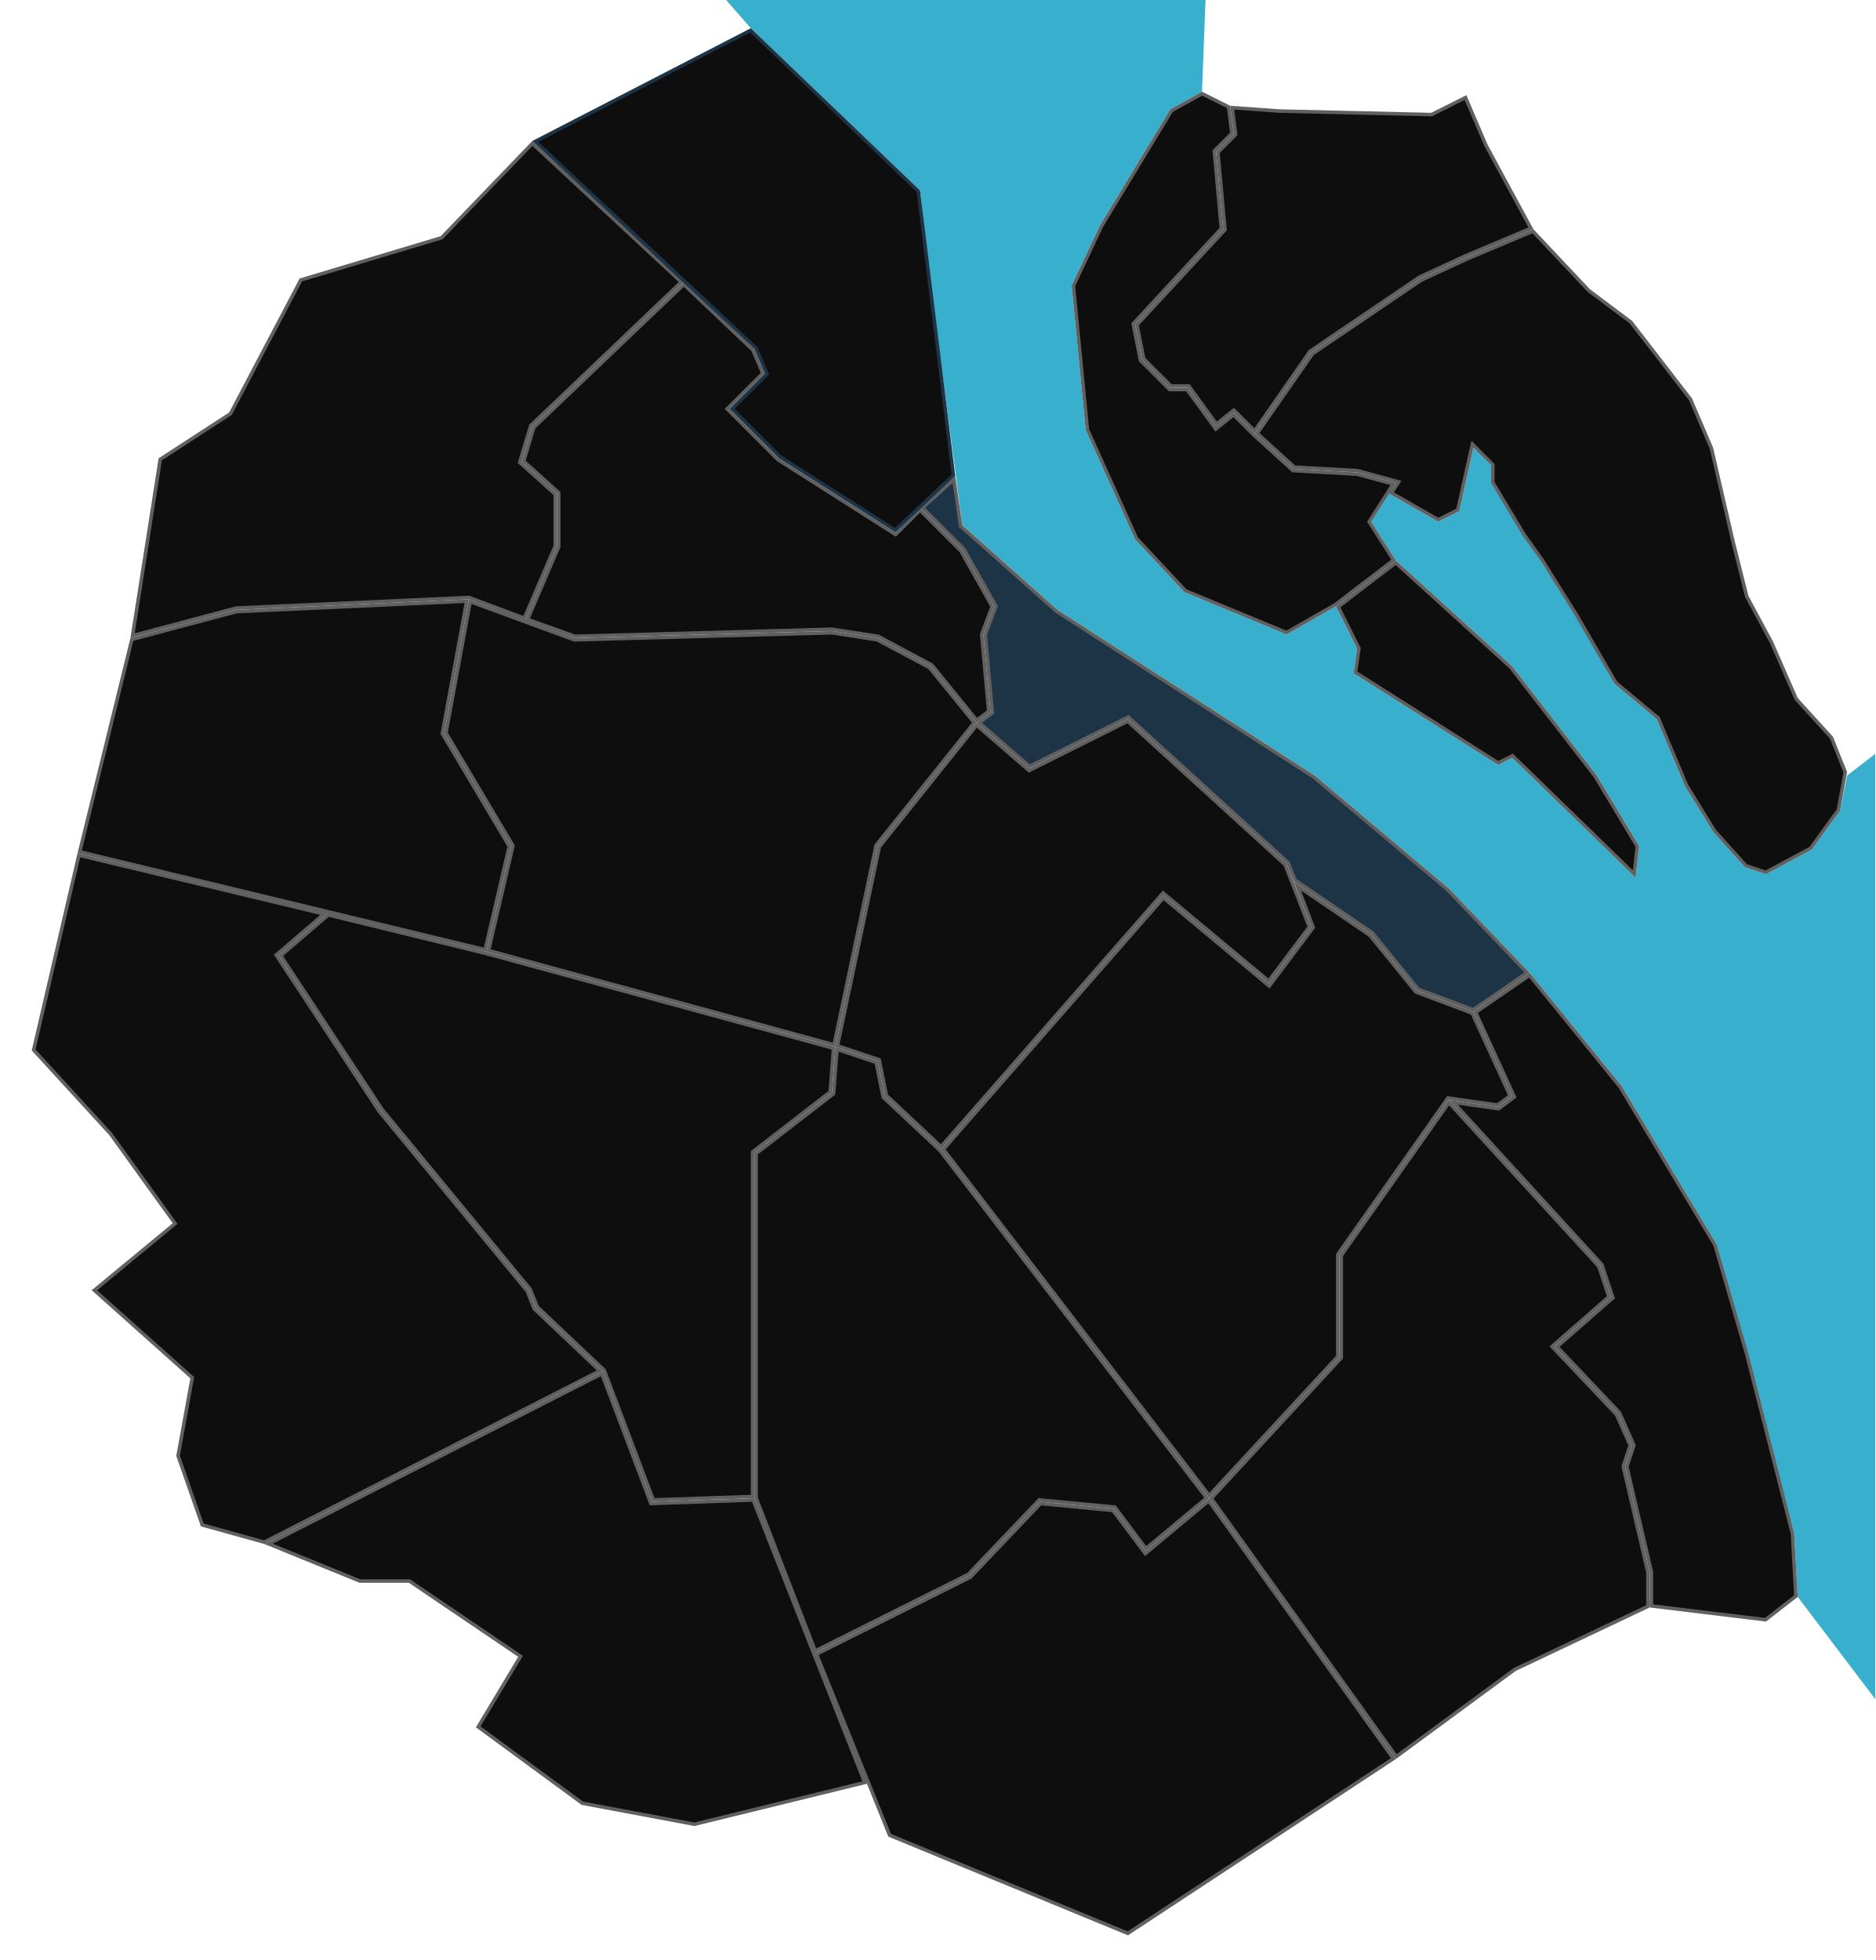
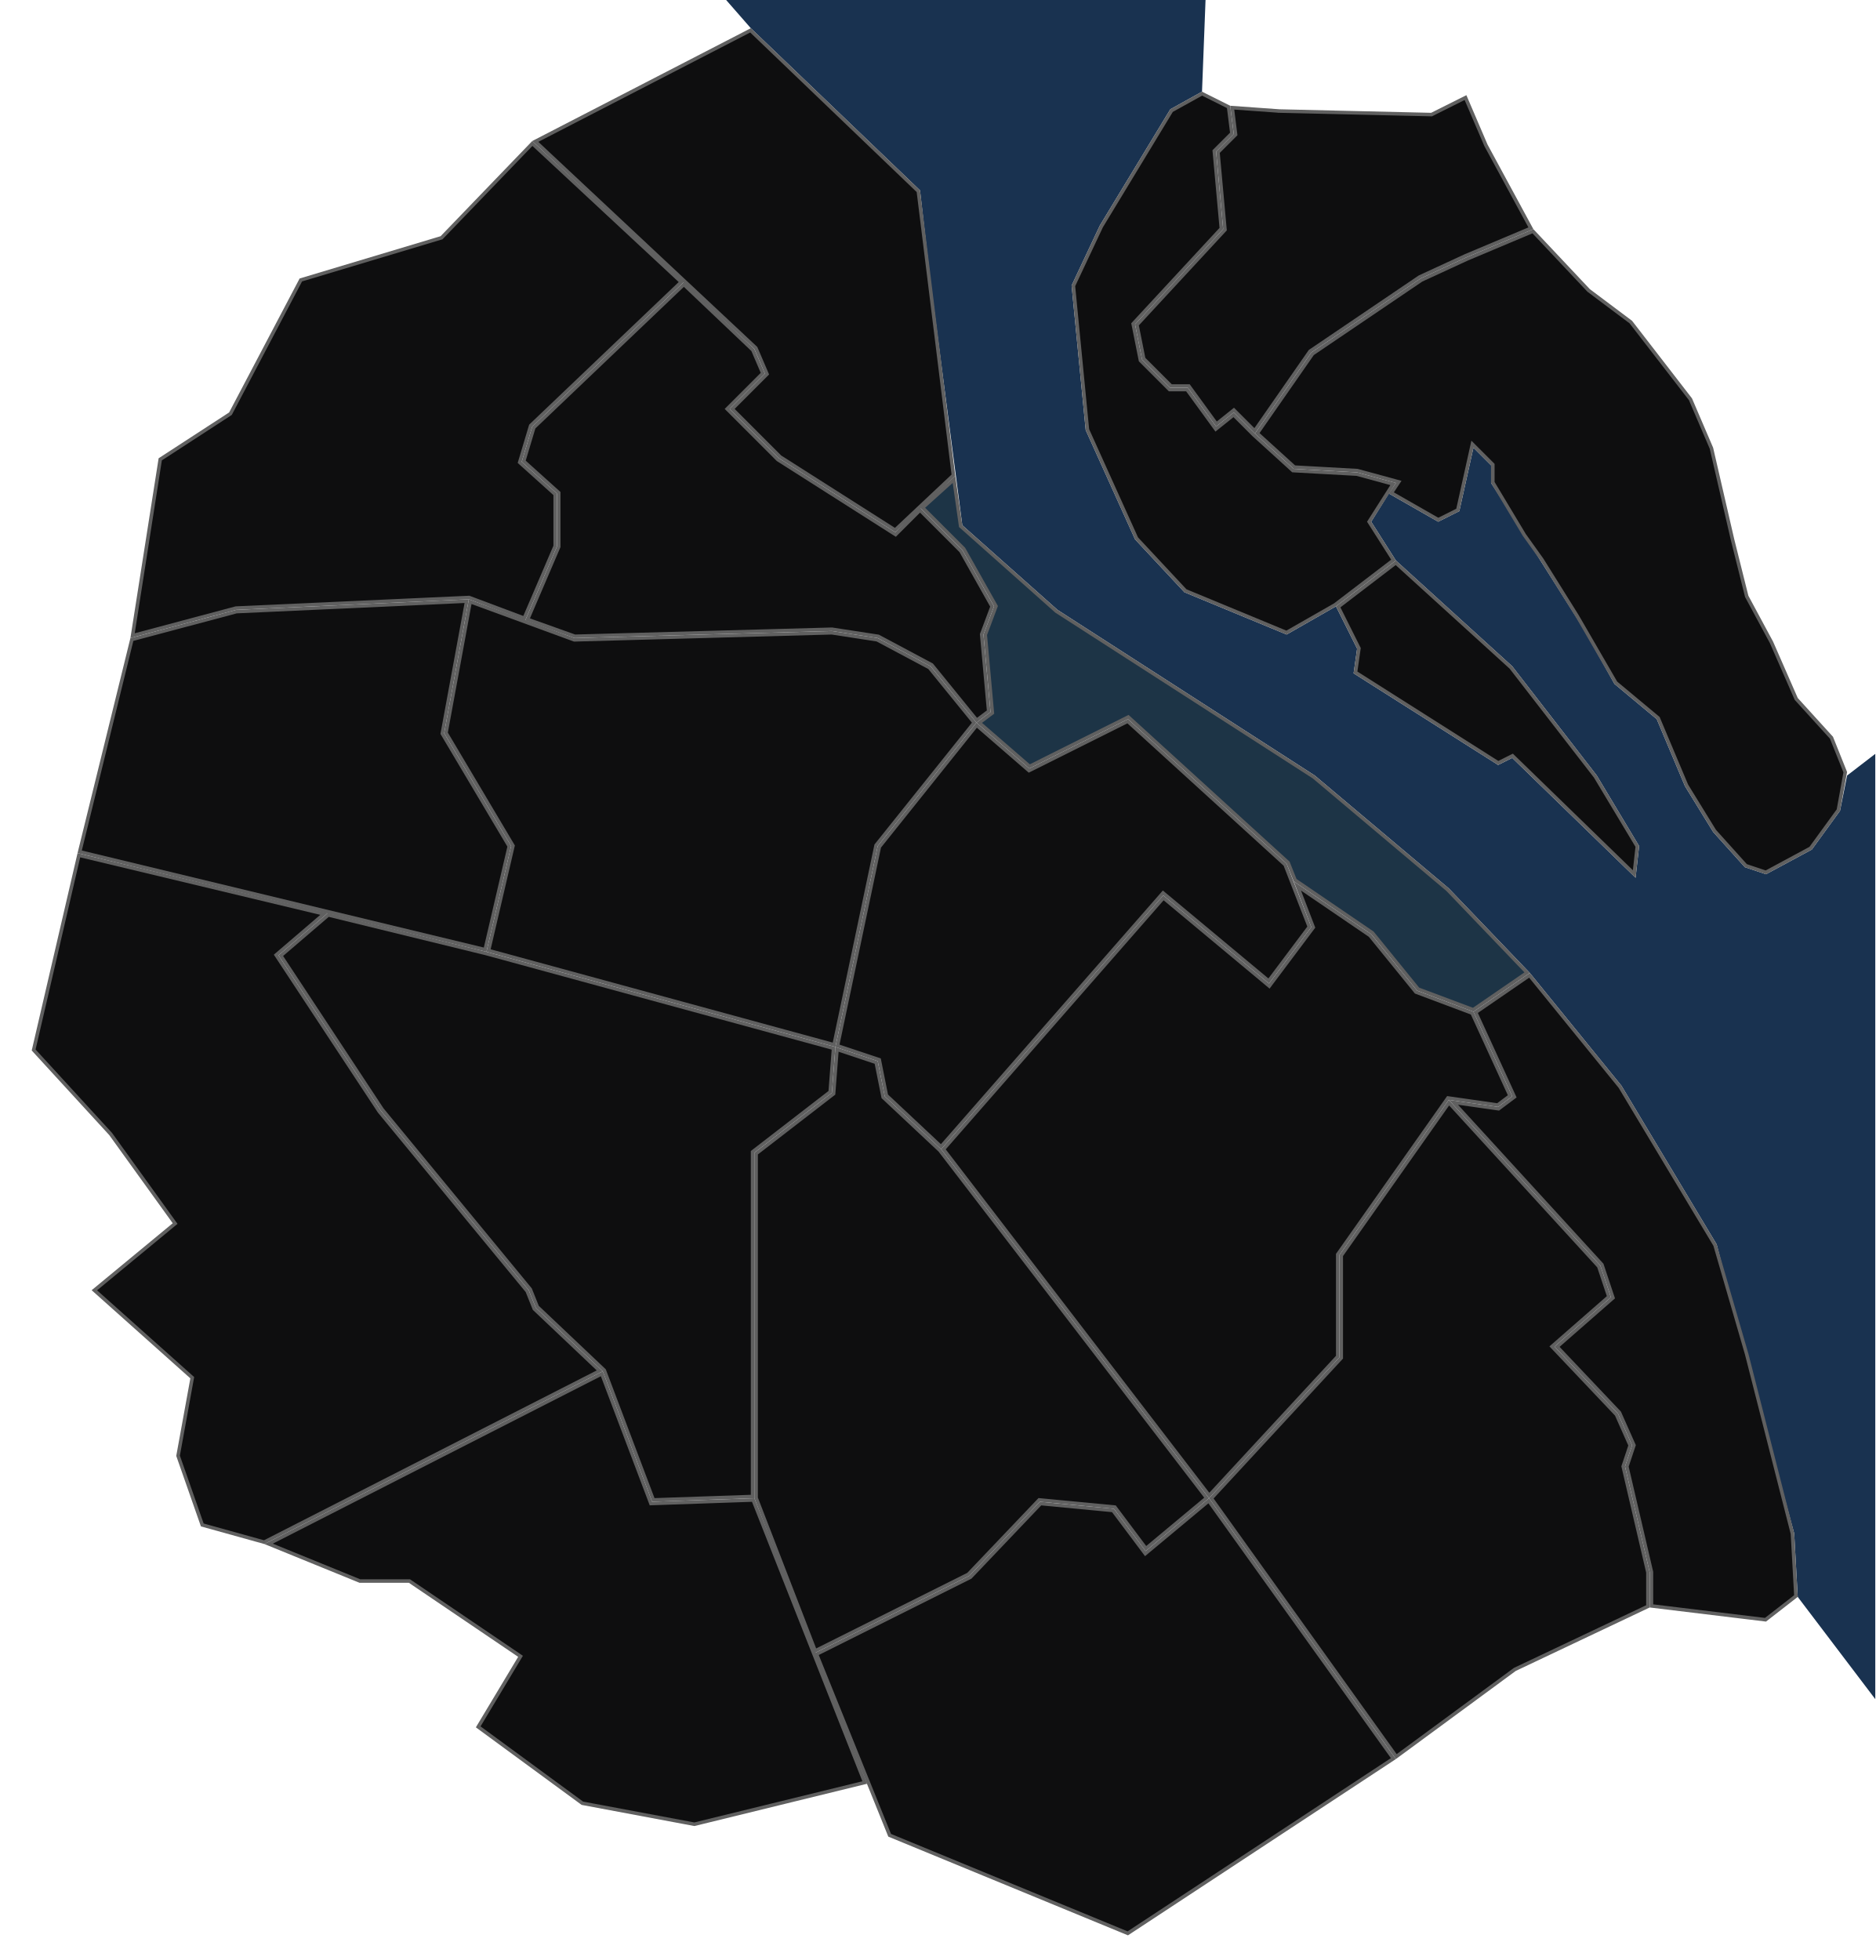
<svg xmlns="http://www.w3.org/2000/svg" width="266" height="278" viewBox="0 0 266 278" fill="none">
  <path d="M124.745 150.451L124.717 150.309L124.579 150.263L118.791 148.333L124.732 120.11L138.533 102.859L145.836 109.189L145.962 109.298L146.112 109.224L159.958 102.3L182.288 122.645L185.717 131.461L179.958 139.139L165.16 126.808L164.973 126.652L164.812 126.835L133.482 162.641L125.729 155.372L124.745 150.451Z" fill="#0E0E0F" stroke="#606060" stroke-width="0.5" />
  <path d="M175.248 18.969L174.786 15.271L181.482 15.749L181.482 15.75L181.494 15.75L202.994 16.25L203.056 16.251L203.112 16.224L207.875 13.842L210.77 20.599L210.775 20.609L210.78 20.619L217.149 32.377L207.903 36.27L207.903 36.27L207.895 36.273L201.395 39.273L201.377 39.282L201.36 39.293L185.86 49.793L185.821 49.819L185.795 49.857L177.965 61.112L175.177 58.323L175.019 58.165L174.844 58.305L172.548 60.141L168.702 54.853L168.627 54.75H168.5H166.104L162.23 50.877L161.27 46.076L173.683 32.67L173.759 32.588L173.749 32.477L172.76 21.594L175.177 19.177L175.263 19.09L175.248 18.969Z" fill="#0E0E0F" stroke="#606060" stroke-width="0.5" />
-   <path d="M130.5 27L106.5 4L103 0H171L170.5 13L166 15.5L156 32L152 40.5L154 61L161 76.5L168 84L182.5 90L189.5 86L192.5 92L192 95.5L212.5 108.5L214.5 107.5L232 124.5L232.5 120L226.5 110L214.5 94.5L198 79.5L194.5 74L197 70L204 74L207 72.5L209 63.5L211.5 66V68.5L218.5 79.5L224.5 89L229 97L235 102L239 111.5L243 118L247.5 123L250.5 124L257 120.5L261 115L262 110L266 106.925V241L255 226.5L254.5 217.5L246.5 188L243.5 176.5L230 154L217 138L205.5 126L186.5 110L150 86.5L136.5 74.5L132 40L130.5 27Z" fill="#38AFCD" />
+   <path d="M130.5 27L106.5 4L103 0H171L170.5 13L166 15.5L156 32L152 40.5L154 61L161 76.5L168 84L182.5 90L189.5 86L192.5 92L192 95.5L212.5 108.5L214.5 107.5L232 124.5L232.5 120L226.5 110L214.5 94.5L198 79.5L194.5 74L197 70L204 74L207 72.5L209 63.5L211.5 66V68.5L218.5 79.5L224.5 89L229 97L235 102L239 111.5L243 118L247.5 123L250.5 124L257 120.5L261 115L262 110L266 106.925V241L255 226.5L254.5 217.5L246.5 188L243.5 176.5L230 154L217 138L205.5 126L186.5 110L150 86.5L136.5 74.5L132 40L130.5 27Z" fill="#193250" />
  <path d="M208.756 63.446L206.782 72.33L204.008 73.717L197.357 69.916L198.208 68.639L198.4 68.35L198.066 68.259L192.566 66.759L192.54 66.752L192.514 66.75L183.602 66.255L178.331 61.463L186.179 50.181L201.623 39.718L208.101 36.729L217.437 32.798L225.318 41.171L225.333 41.187L225.35 41.2L231.323 45.68L239.783 56.628L242.761 63.578L245.756 76.556L245.757 76.561L247.757 84.561L247.765 84.591L247.78 84.618L251.275 91.109L254.771 99.1L254.787 99.138L254.815 99.168L259.785 104.635L261.741 109.526L260.764 114.899L256.831 120.307L250.477 123.729L247.642 122.784L243.201 117.85L239.223 111.385L235.23 101.903L235.207 101.847L235.16 101.808L229.194 96.836L223.716 87.375L223.716 87.375L223.712 87.368L218.712 79.368L218.708 79.361L218.703 79.355L216.209 75.863L211.75 68.431V66V65.896L211.677 65.823L209.177 63.323L208.855 63.001L208.756 63.446Z" fill="#0E0E0F" stroke="#606060" stroke-width="0.5" />
  <path d="M232.242 120.056L231.808 123.965L214.674 107.321L214.547 107.197L214.388 107.276L212.515 108.213L192.27 95.375L192.747 92.035L192.759 91.958L192.724 91.888L189.816 86.073L197.986 79.825L214.316 94.67L226.293 110.141L232.242 120.056Z" fill="#0E0E0F" stroke="#606060" stroke-width="0.5" />
  <path d="M172.656 60.695L174.981 58.835L177.823 61.677L177.823 61.677L177.832 61.685L183.332 66.685L183.398 66.745L183.486 66.75L192.46 67.248L197.607 68.652L194.289 73.866L194.204 74L194.289 74.134L197.666 79.441L189.361 85.791L182.482 89.722L168.146 83.79L161.211 76.36L154.245 60.935L152.255 40.544L156.221 32.118L166.179 15.686L170.506 13.283L174.269 15.164L174.737 18.91L172.323 21.323L172.24 21.406L172.251 21.523L173.241 32.412L160.817 45.83L160.73 45.924L160.755 46.049L161.755 51.049L161.77 51.123L161.823 51.177L165.823 55.177L165.896 55.25H166H168.373L172.298 60.647L172.452 60.859L172.656 60.695Z" fill="#0E0E0F" stroke="#606060" stroke-width="0.5" />
  <path d="M92.266 213.088L92.33 213.256L92.509 213.25L106.832 212.756L122.662 252.825L98.493 258.744L82.602 255.765L67.832 244.933L73.714 235.129L73.836 234.926L73.64 234.793L58.14 224.293L58.077 224.25H58H51.049L38.1 218.974L85.365 194.85L92.266 213.088Z" fill="#0E0E0F" stroke="#606060" stroke-width="0.5" />
  <path d="M53.791 157.638L53.799 157.649L53.807 157.659L74.782 183.129L75.768 185.593L75.788 185.644L75.828 185.681L85.071 194.438L37.473 218.733L28.693 216.294L25.258 206.48L27.246 195.545L27.271 195.407L27.166 195.314L13.384 183.007L24.659 173.693L24.84 173.544L24.703 173.354L15.703 160.854L15.694 160.842L15.684 160.831L4.773 148.928L11.187 121.302L45.965 129.629L39.337 135.31L39.17 135.454L39.291 135.638L53.791 157.638Z" fill="#0E0E0F" stroke="#606060" stroke-width="0.5" />
  <path d="M214.65 155.7L214.811 155.579L214.727 155.396L209.315 143.587L216.951 138.337L229.795 154.144L243.269 176.601L247.759 192.066L254.252 217.538L254.743 226.383L250.428 229.739L234.25 227.778V223V222.971L234.243 222.943L230.76 208.012L231.737 205.079L231.768 204.987L231.728 204.898L229.728 200.398L229.711 200.359L229.681 200.328L220.86 191.017L228.665 184.188L228.79 184.079L228.737 183.921L227.237 179.421L227.22 179.37L227.184 179.331L206.156 156.346L212.465 157.247L212.567 157.262L212.65 157.2L214.65 155.7Z" fill="#0E0E0F" stroke="#606060" stroke-width="0.5" />
  <path d="M136.677 77.823L130.863 72.01L135.319 67.999L136.253 74.535L136.265 74.626L136.334 74.687L149.834 86.687L149.848 86.7L149.865 86.71L186.351 110.202L205.329 126.183L216.616 137.961L208.966 143.22L201.151 140.29L194.694 132.342L194.671 132.314L194.641 132.293L183.704 124.836L182.732 122.407L182.711 122.354L182.668 122.315L160.168 101.815L160.042 101.7L159.888 101.776L146.038 108.702L138.898 102.514L140.65 101.2L140.762 101.116L140.749 100.977L139.754 90.034L141.234 86.088L141.275 85.979L141.218 85.877L136.718 77.877L136.701 77.847L136.677 77.823Z" fill="#1D3446" stroke="#606060" stroke-width="0.5" />
  <path d="M81.54 90.249L74.835 87.854L79.23 77.599L79.25 77.551V77.5V70V69.889L79.167 69.814L74.285 65.42L75.72 60.635L97 40.345L106.79 49.646L108.204 52.943L103.323 57.823L103.146 58L103.323 58.177L110.323 65.177L110.343 65.196L110.366 65.211L126.866 75.711L127.035 75.819L127.177 75.677L130.5 72.354L136.299 78.153L140.725 86.021L139.266 89.912L139.246 89.966L139.251 90.023L140.238 100.884L138.542 102.156L132.194 94.342L132.162 94.303L132.118 94.279L124.618 90.279L124.58 90.259L124.538 90.253L118.038 89.253L118.016 89.249L117.993 89.25L81.54 90.249Z" fill="#0E0E0F" stroke="#606060" stroke-width="0.5" />
  <path d="M33.436 86.258L18.806 90.159L22.73 65.149L32.636 58.71L32.691 58.674L32.721 58.616L42.672 39.709L62.572 33.739L62.635 33.721L62.68 33.673L75.51 20.35L96.635 40.002L75.328 60.319L75.28 60.365L75.26 60.428L73.76 65.428L73.715 65.58L73.833 65.686L78.75 70.111V77.449L74.364 87.682L66.588 84.766L66.54 84.748L66.489 84.75L33.489 86.25L33.462 86.251L33.436 86.258Z" fill="#0E0E0F" stroke="#606060" stroke-width="0.5" />
  <path d="M137.612 223.724L137.651 223.704L137.681 223.672L147.597 213.26L157.866 214.238L162.3 220.15L162.458 220.361L162.66 220.192L171.453 212.864L197.645 249.434L159.973 274.219L126.192 260.309L115.818 234.62L137.612 223.724Z" fill="#0E0E0F" stroke="#606060" stroke-width="0.5" />
  <path d="M171.155 212.462L162.542 219.639L158.2 213.85L158.134 213.762L158.024 213.751L147.524 212.751L147.403 212.74L147.319 212.828L137.349 223.296L115.634 234.153L107.25 212.453V163.623L118.153 155.198L118.241 155.13L118.249 155.019L118.725 148.838L124.283 150.691L125.255 155.549L125.271 155.628L125.329 155.682L133.314 163.168L171.155 212.462Z" fill="#0E0E0F" stroke="#606060" stroke-width="0.5" />
  <path d="M62.754 103.955L62.737 104.047L62.785 104.128L72.234 120.041L68.814 134.698L11.303 120.816L18.707 90.703L33.538 86.749L66.197 85.264L62.754 103.955Z" fill="#0E0E0F" stroke="#606060" stroke-width="0.5" />
  <path d="M106.847 163.302L106.75 163.377V163.5V212.258L92.67 212.744L85.734 194.412L85.713 194.358L85.672 194.319L76.212 185.356L75.232 182.907L75.218 182.871L75.193 182.841L54.201 157.351L39.83 135.546L46.565 129.773L68.937 135.242L68.941 135.243L118.235 148.687L117.759 154.87L106.847 163.302Z" fill="#0E0E0F" stroke="#606060" stroke-width="0.5" />
-   <path d="M107.23 49.401L107.209 49.353L107.171 49.318L75.93 20.06L106.456 4.304L130.263 27.119L135.236 67.405L126.97 75.185L110.657 64.804L103.854 58L108.677 53.177L108.796 53.057L108.73 52.901L107.23 49.401Z" fill="#0E0E0F" stroke="#1D3446" stroke-width="0.5" />
+   <path d="M107.23 49.401L107.209 49.353L107.171 49.318L75.93 20.06L106.456 4.304L130.263 27.119L135.236 67.405L126.97 75.185L110.657 64.804L103.854 58L108.677 53.177L108.796 53.057L108.73 52.901L107.23 49.401Z" fill="#0E0E0F" stroke="#606060" stroke-width="0.5" />
  <path d="M214.852 236.799L198.056 249.149L171.822 212.52L190.184 192.67L190.25 192.598V192.5V178.079L205.525 156.398L226.78 179.63L228.21 183.921L220.335 190.812L220.14 190.983L220.319 191.172L229.289 200.641L231.232 205.013L230.263 207.921L230.24 207.988L230.257 208.057L233.75 223.029V227.842L214.893 236.774L214.871 236.784L214.852 236.799Z" fill="#0E0E0F" stroke="#606060" stroke-width="0.5" />
  <path d="M124.305 119.844L124.268 119.89L124.255 119.948L118.31 148.189L69.298 134.822L72.743 120.057L72.766 119.959L72.715 119.872L63.263 103.953L66.692 85.337L81.414 90.735L81.459 90.751L81.507 90.75L117.984 89.751L124.42 90.741L131.838 94.697L138.179 102.501L124.305 119.844Z" fill="#0E0E0F" stroke="#606060" stroke-width="0.5" />
  <path d="M186.233 131.41L184.021 125.658L194.329 132.686L200.806 140.658L200.849 140.71L200.912 140.734L208.816 143.698L214.189 155.421L212.433 156.738L205.535 155.753L205.384 155.731L205.296 155.856L189.796 177.856L189.75 177.921V178V192.402L171.518 212.113L133.823 163.01L165.027 127.348L179.84 139.692L180.042 139.861L180.2 139.65L186.2 131.65L186.283 131.539L186.233 131.41Z" fill="#0E0E0F" stroke="#606060" stroke-width="0.5" />
</svg>
